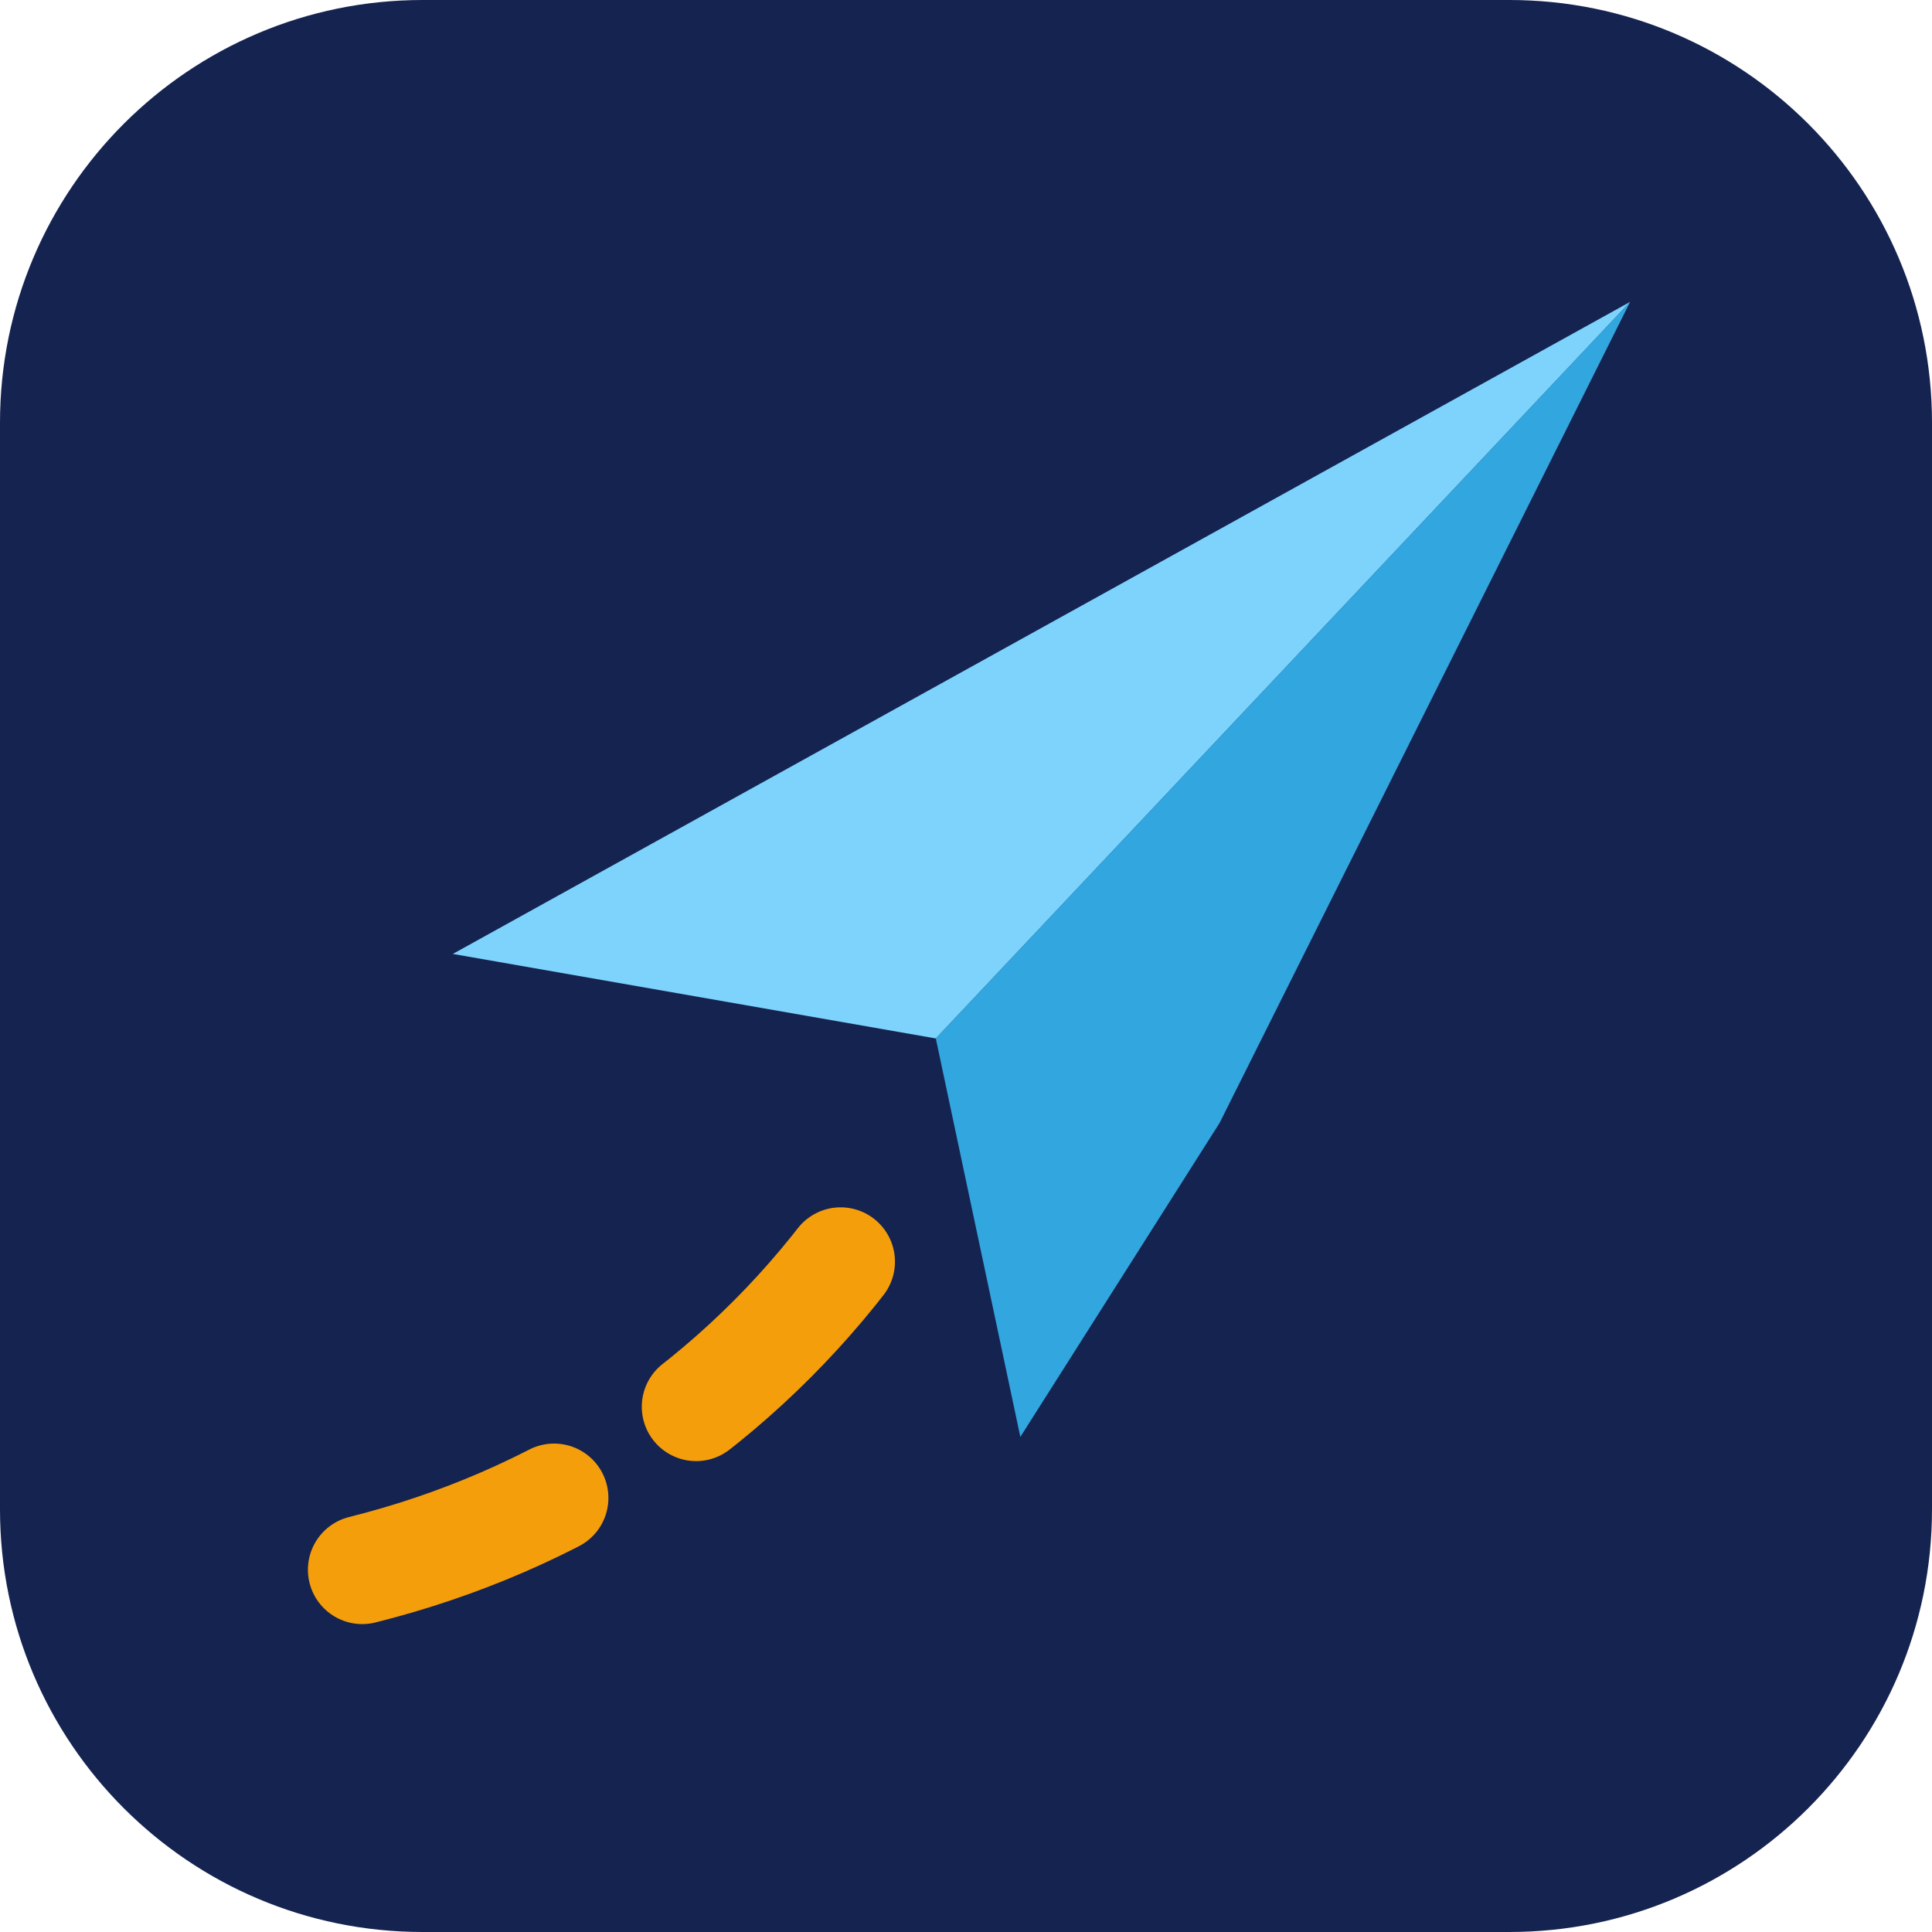
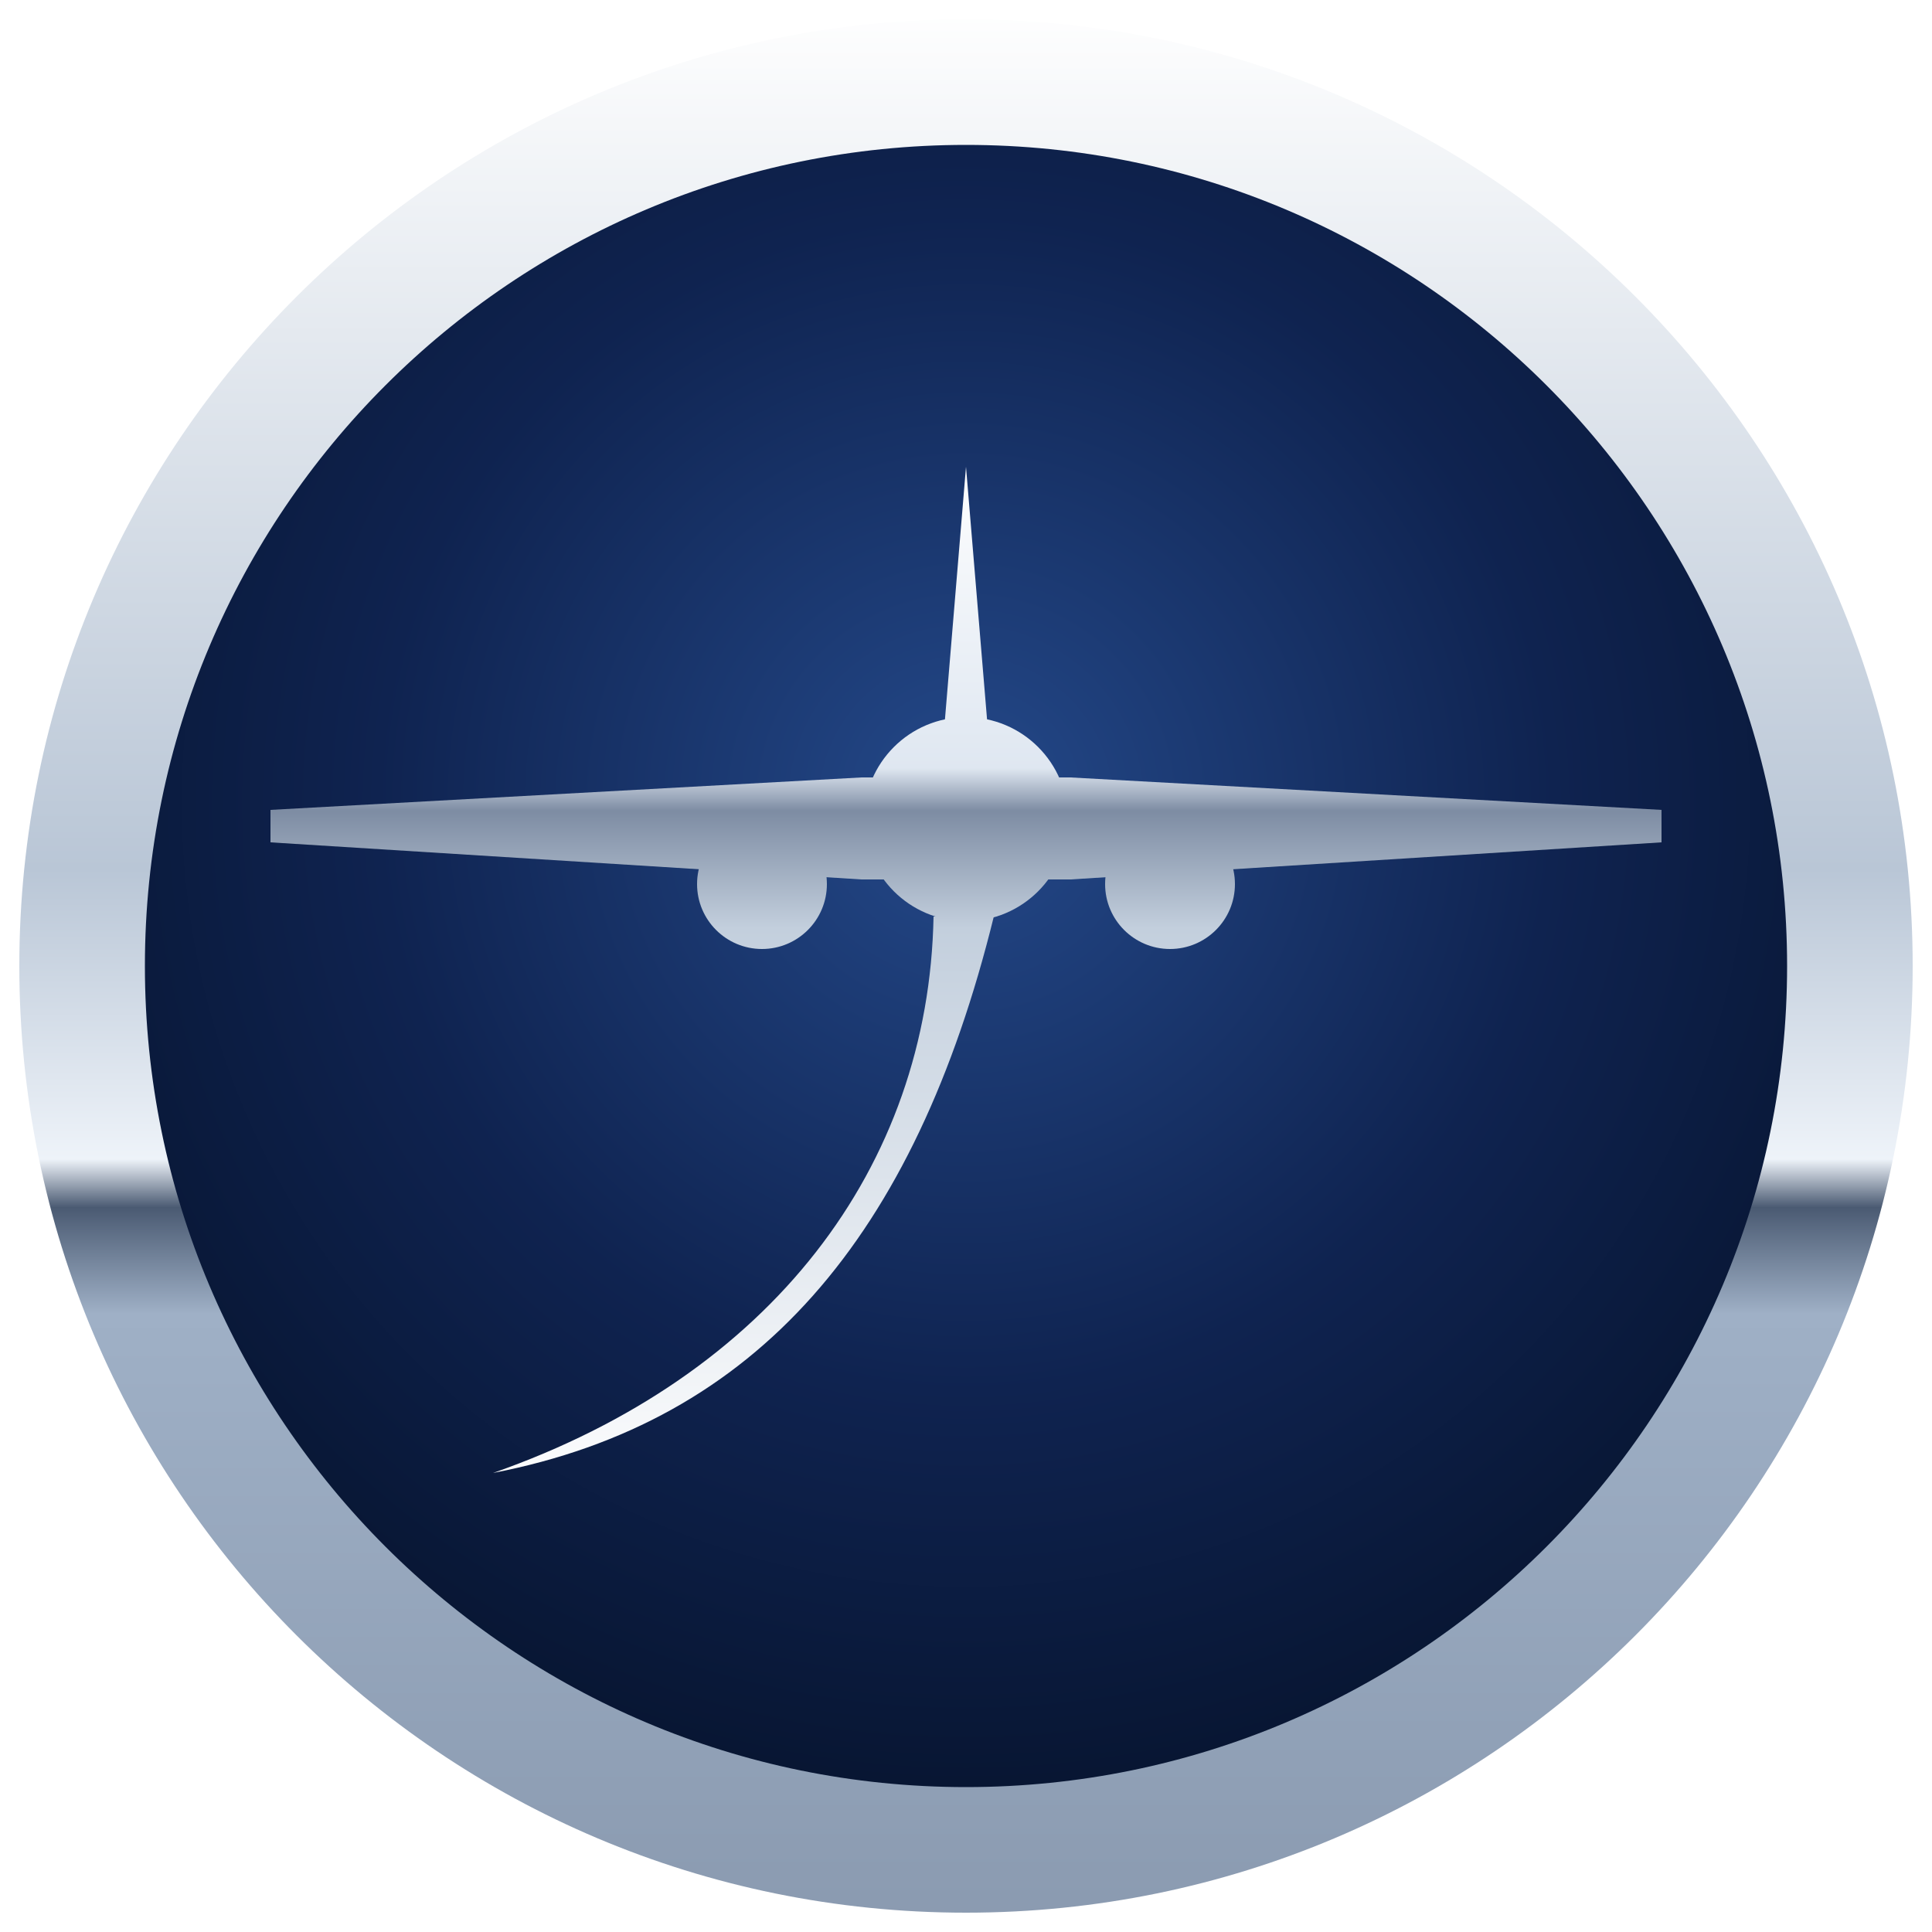
- <svg xmlns="http://www.w3.org/2000/svg" viewBox="0 0 32 32" fill="none">
-   <rect width="32" height="32" rx="7" fill="#152350" />
-   <path d="M6 26c3.2-.8 6-2.6 8-5.2" stroke="#f59e0b" stroke-width="1.8" stroke-linecap="round" stroke-dasharray="3.4 2.8" />
-   <path d="M27 5 7.5 15.8l8 1.4L27 5Z" fill="#7dd3fc" />
-   <path d="M27 5 15.5 17.2l1.4 6.6 3.3-5.2L27 5Z" fill="#38bdf8" fill-opacity="0.85" />
+ <svg xmlns="http://www.w3.org/2000/svg" viewBox="0 0 1000 1000">
+   <defs>
+     <linearGradient id="chrome" x1="0" y1="0" x2="0" y2="1000" gradientUnits="userSpaceOnUse">
+       <stop offset="0" stop-color="#ffffff" />
+       <stop offset=".45" stop-color="#b9c6d6" />
+       <stop offset=".6" stop-color="#eef3f9" />
+       <stop offset=".625" stop-color="#4a5a72" />
+       <stop offset=".68" stop-color="#9fb0c6" />
+       <stop offset="1" stop-color="#8a9ab0" />
+     </linearGradient>
+     <linearGradient id="plane" x1="0" y1="140" x2="0" y2="600" gradientUnits="userSpaceOnUse">
+       <stop offset="0" stop-color="#ffffff" />
+       <stop offset=".3" stop-color="#dfe7f1" />
+       <stop offset=".34" stop-color="#7d8ca3" />
+       <stop offset=".45" stop-color="#c3cfdd" />
+       <stop offset="1" stop-color="#ffffff" />
+     </linearGradient>
+     <radialGradient id="night" cx=".5" cy=".4" r=".6">
+       <stop offset="0" stop-color="#24498a" />
+       <stop offset=".6" stop-color="#0f2350" />
+       <stop offset="1" stop-color="#081633" />
+     </radialGradient>
+   </defs>
+   <circle cx="500" cy="500" r="490" fill="url(#chrome)" />
+   <circle cx="500" cy="500" r="425" fill="url(#night)" />
+   <g transform="translate(500 520) scale(1.2) translate(-500 -380)" fill="url(#plane)">
+     <polygon points="500,148 490,268 510,268" />
+     <polygon points="200,296 455,282 545,282 800,296 800,310 545,326 455,326 200,310" />
+     <ellipse cx="500" cy="300" rx="44" ry="44" />
+     <circle cx="412" cy="328" r="28" />
+     <circle cx="588" cy="328" r="28" />
+     <path d="M486,342 C484,450 416,540 296,582 C410,560 478,480 512,342Z" />
+   </g>
</svg>
